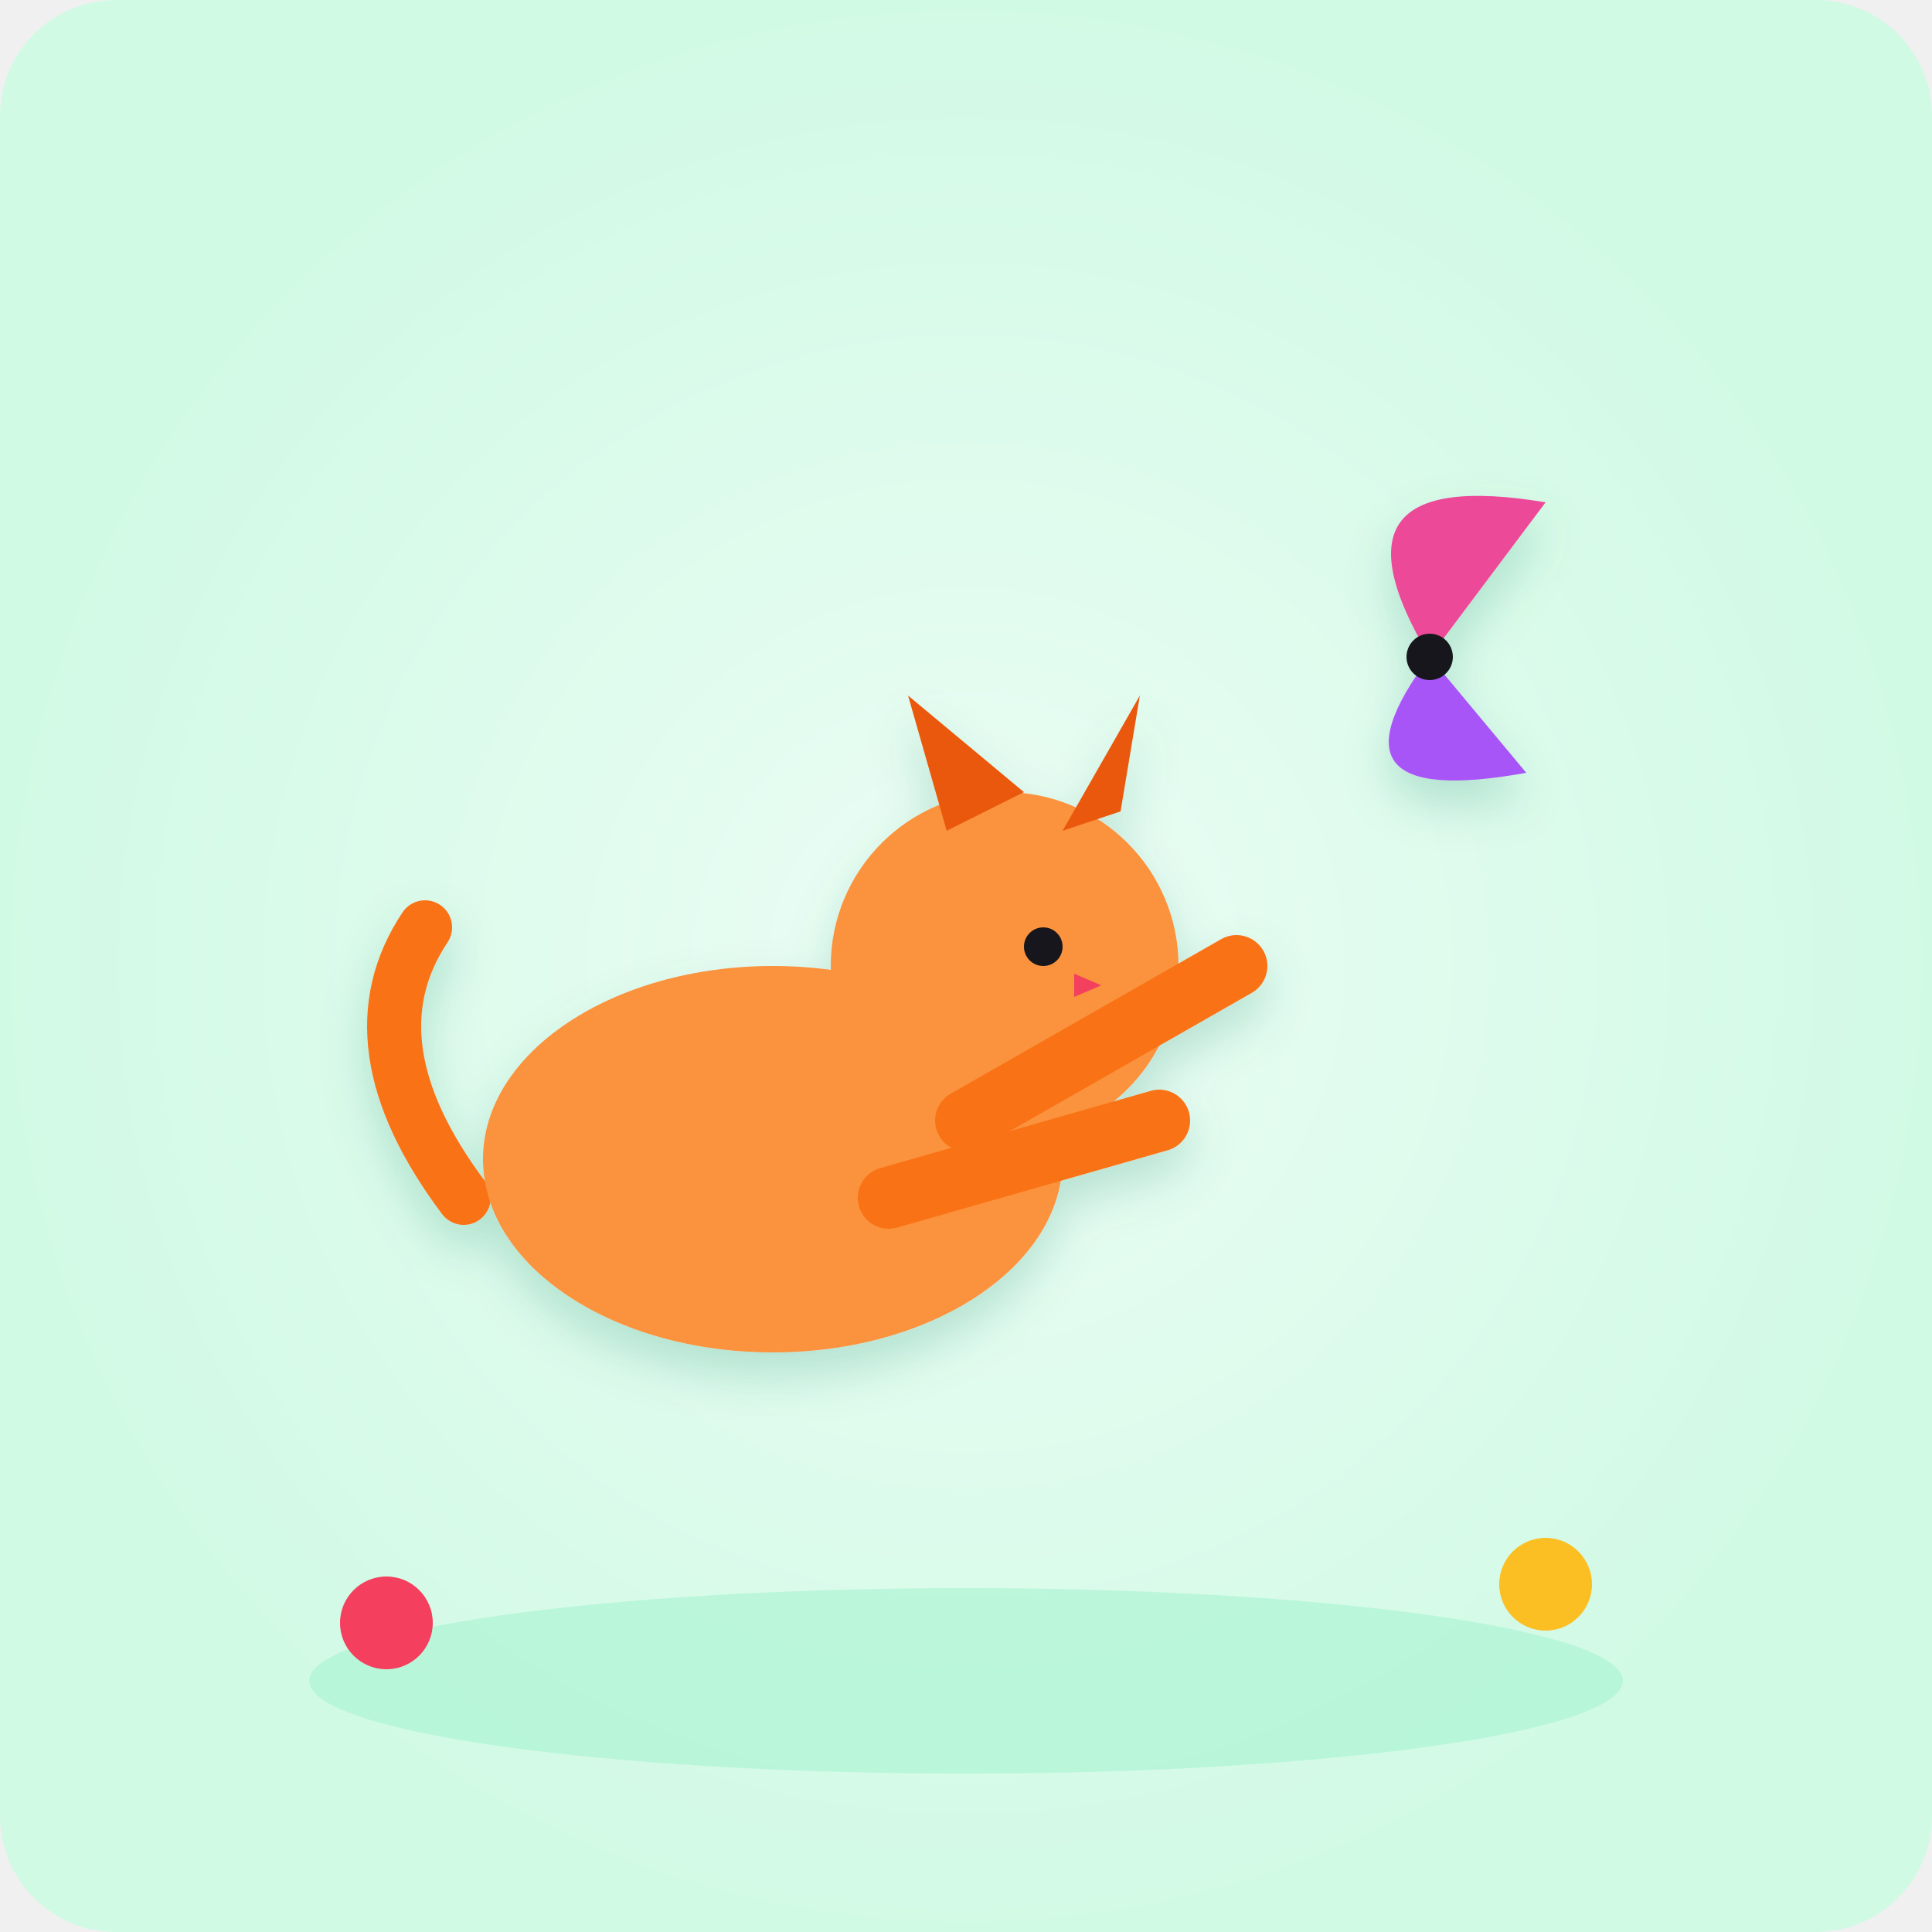
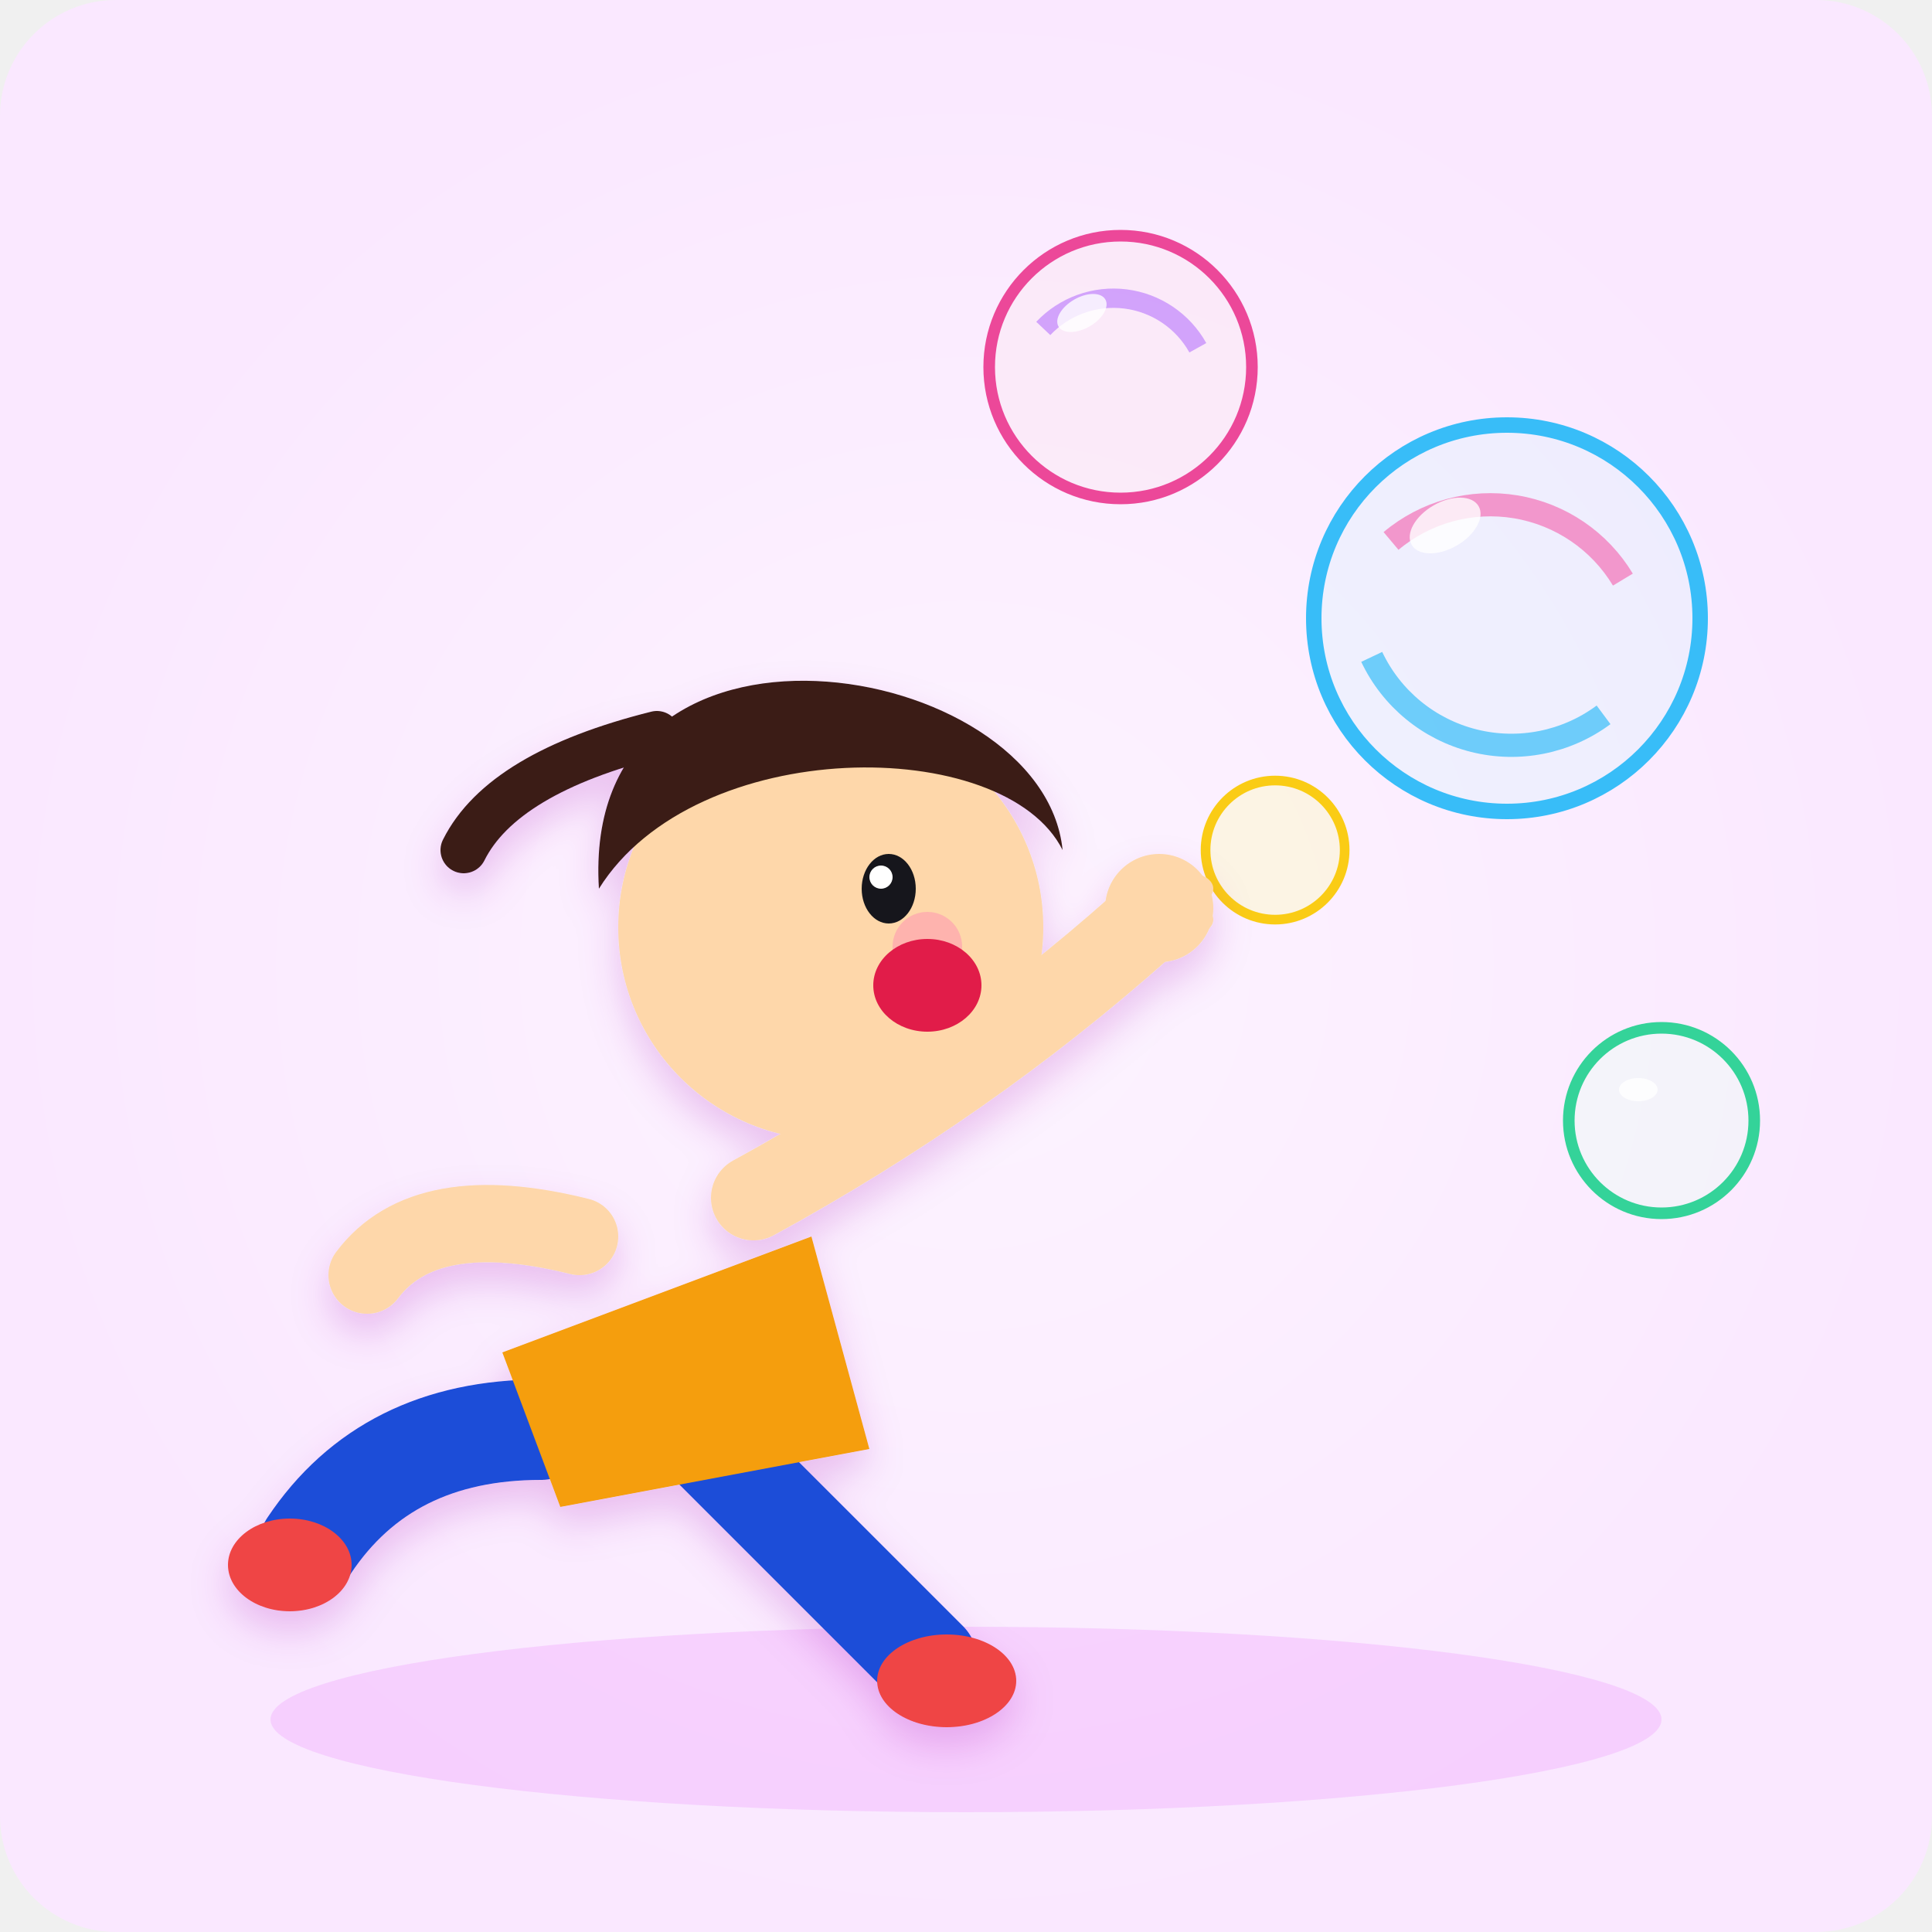
<svg xmlns="http://www.w3.org/2000/svg" viewBox="0 0 500 500" width="100%" height="100%">
  <defs>
    <radialGradient id="bgZhui" cx="50%" cy="50%" r="50%">
-       <stop offset="0%" stop-color="#ecfdf5" />
-       <stop offset="100%" stop-color="#d1fae5" />
+       <stop offset="0%" stop-color="#fdf4ff" />
+       <stop offset="100%" stop-color="#fae8ff" />
    </radialGradient>
    <filter id="shadowZhui" x="-10%" y="-10%" width="120%" height="120%">
-       <feDropShadow dx="0" dy="6" stdDeviation="6" flood-color="#047857" flood-opacity="0.2" />
+       <feDropShadow dx="0" dy="5" stdDeviation="5" flood-color="#a21caf" flood-opacity="0.2" />
    </filter>
  </defs>
  <rect width="500" height="500" rx="30" fill="url(#bgZhui)" />
-   <ellipse cx="250" cy="435" rx="170" ry="24" fill="#a7f3d0" opacity="0.6" />
-   <circle cx="100" cy="420" r="12" fill="#f43f5e" />
-   <circle cx="400" cy="410" r="12" fill="#fbbf24" />
+   <ellipse cx="250" cy="445" rx="180" ry="24" fill="#f0abfc" opacity="0.4" />
+   <g>
+     <g transform="translate(390, 160)">
+       <circle cx="0" cy="0" r="50" fill="#e0f2fe" fill-opacity="0.45" stroke="#38bdf8" stroke-width="4" />
+       <path d="M -30 -20 A 40 40 0 0 1 30 -10" stroke="#f472b6" stroke-width="6" fill="none" opacity="0.7" />
+       <path d="M -35 10 A 40 40 0 0 0 25 25" stroke="#38bdf8" stroke-width="6" fill="none" opacity="0.7" />
+       <ellipse cx="-16" cy="-24" rx="10" ry="6" fill="#ffffff" opacity="0.8" transform="rotate(-30 -16 -24)" />
+     </g>
+     <g transform="translate(290, 95)">
+       <circle cx="0" cy="0" r="34" fill="#fce7f3" fill-opacity="0.45" stroke="#ec4899" stroke-width="3" />
+       <path d="M -20 -10 A 25 25 0 0 1 20 -5" stroke="#c084fc" stroke-width="5" fill="none" opacity="0.7" />
+       <ellipse cx="-10" cy="-14" rx="7" ry="4" fill="#ffffff" opacity="0.8" transform="rotate(-30 -10 -14)" />
+     </g>
+     <g transform="translate(430, 290)">
+       <circle cx="0" cy="0" r="24" fill="#ecfdf5" fill-opacity="0.45" stroke="#34d399" stroke-width="3" />
+       <ellipse cx="-6" cy="-8" rx="5" ry="3" fill="#ffffff" opacity="0.8" />
+     </g>
+     <g transform="translate(330, 220)">
+       <circle cx="0" cy="0" r="18" fill="#fef9c3" fill-opacity="0.45" stroke="#facc15" stroke-width="2.5" />
+     </g>
+   </g>
  <g filter="url(#shadowZhui)">
-     <path d="M 370 170 Q 340 120 400 130 Z" fill="#ec4899" />
-     <path d="M 370 170 Q 340 210 395 200 Z" fill="#a855f7" />
-     <circle cx="370" cy="170" r="6" fill="#18181b" />
-     <path d="M 120 310 Q 90 270 110 240" stroke="#f97316" stroke-width="14" stroke-linecap="round" fill="none" />
-     <ellipse cx="200" cy="300" rx="75" ry="50" fill="#fb923c" />
-     <circle cx="260" cy="250" r="45" fill="#fb923c" />
-     <polygon points="245,215 235,180 265,205" fill="#ea580c" />
-     <polygon points="275,215 295,180 290,210" fill="#ea580c" />
-     <circle cx="270" cy="245" r="5" fill="#18181b" />
-     <polygon points="285,255 278,252 278,258" fill="#f43f5e" />
-     <path d="M 250 290 L 320 250" stroke="#f97316" stroke-width="16" stroke-linecap="round" fill="none" />
-     <path d="M 230 310 L 300 290" stroke="#f97316" stroke-width="16" stroke-linecap="round" fill="none" />
+     <path d="M 140 370 Q 100 370 80 400" stroke="#1d4ed8" stroke-width="26" stroke-linecap="round" fill="none" />
+     <ellipse cx="75" cy="405" rx="16" ry="12" fill="#ef4444" />
+     <path d="M 180 370 Q 210 400 240 430" stroke="#1d4ed8" stroke-width="26" stroke-linecap="round" fill="none" />
+     <ellipse cx="245" cy="435" rx="18" ry="12" fill="#ef4444" />
+     <path d="M 130 350 L 210 320 L 225 375 L 145 390 Z" fill="#f59e0b" />
+     <path d="M 150 320 Q 110 310 95 330" stroke="#fed7aa" stroke-width="20" stroke-linecap="round" fill="none" />
+     <path d="M 195 310 Q 250 280 295 240" stroke="#fed7aa" stroke-width="22" stroke-linecap="round" fill="none" />
+     <circle cx="300" cy="235" r="14" fill="#fed7aa" />
+     <ellipse cx="308" cy="230" rx="6" ry="4" fill="#fed7aa" />
+     <ellipse cx="308" cy="238" rx="6" ry="4" fill="#fed7aa" />
+     <circle cx="215" cy="240" r="55" fill="#fed7aa" />
+     <path d="M 155 230 C 150 150 270 170 275 220 C 260 190 180 190 155 230 Z" fill="#3b1f13" />
+     <path d="M 170 190 Q 130 200 120 220" stroke="#3b1f13" stroke-width="12" stroke-linecap="round" fill="none" />
+     <ellipse cx="230" cy="230" rx="7" ry="9" fill="#18181b" />
+     <circle cx="228" cy="227" r="3" fill="#ffffff" />
+     <circle cx="240" cy="245" r="9" fill="#fda4af" opacity="0.7" />
+     <ellipse cx="240" cy="255" rx="14" ry="12" fill="#e11d48" />
  </g>
</svg>
